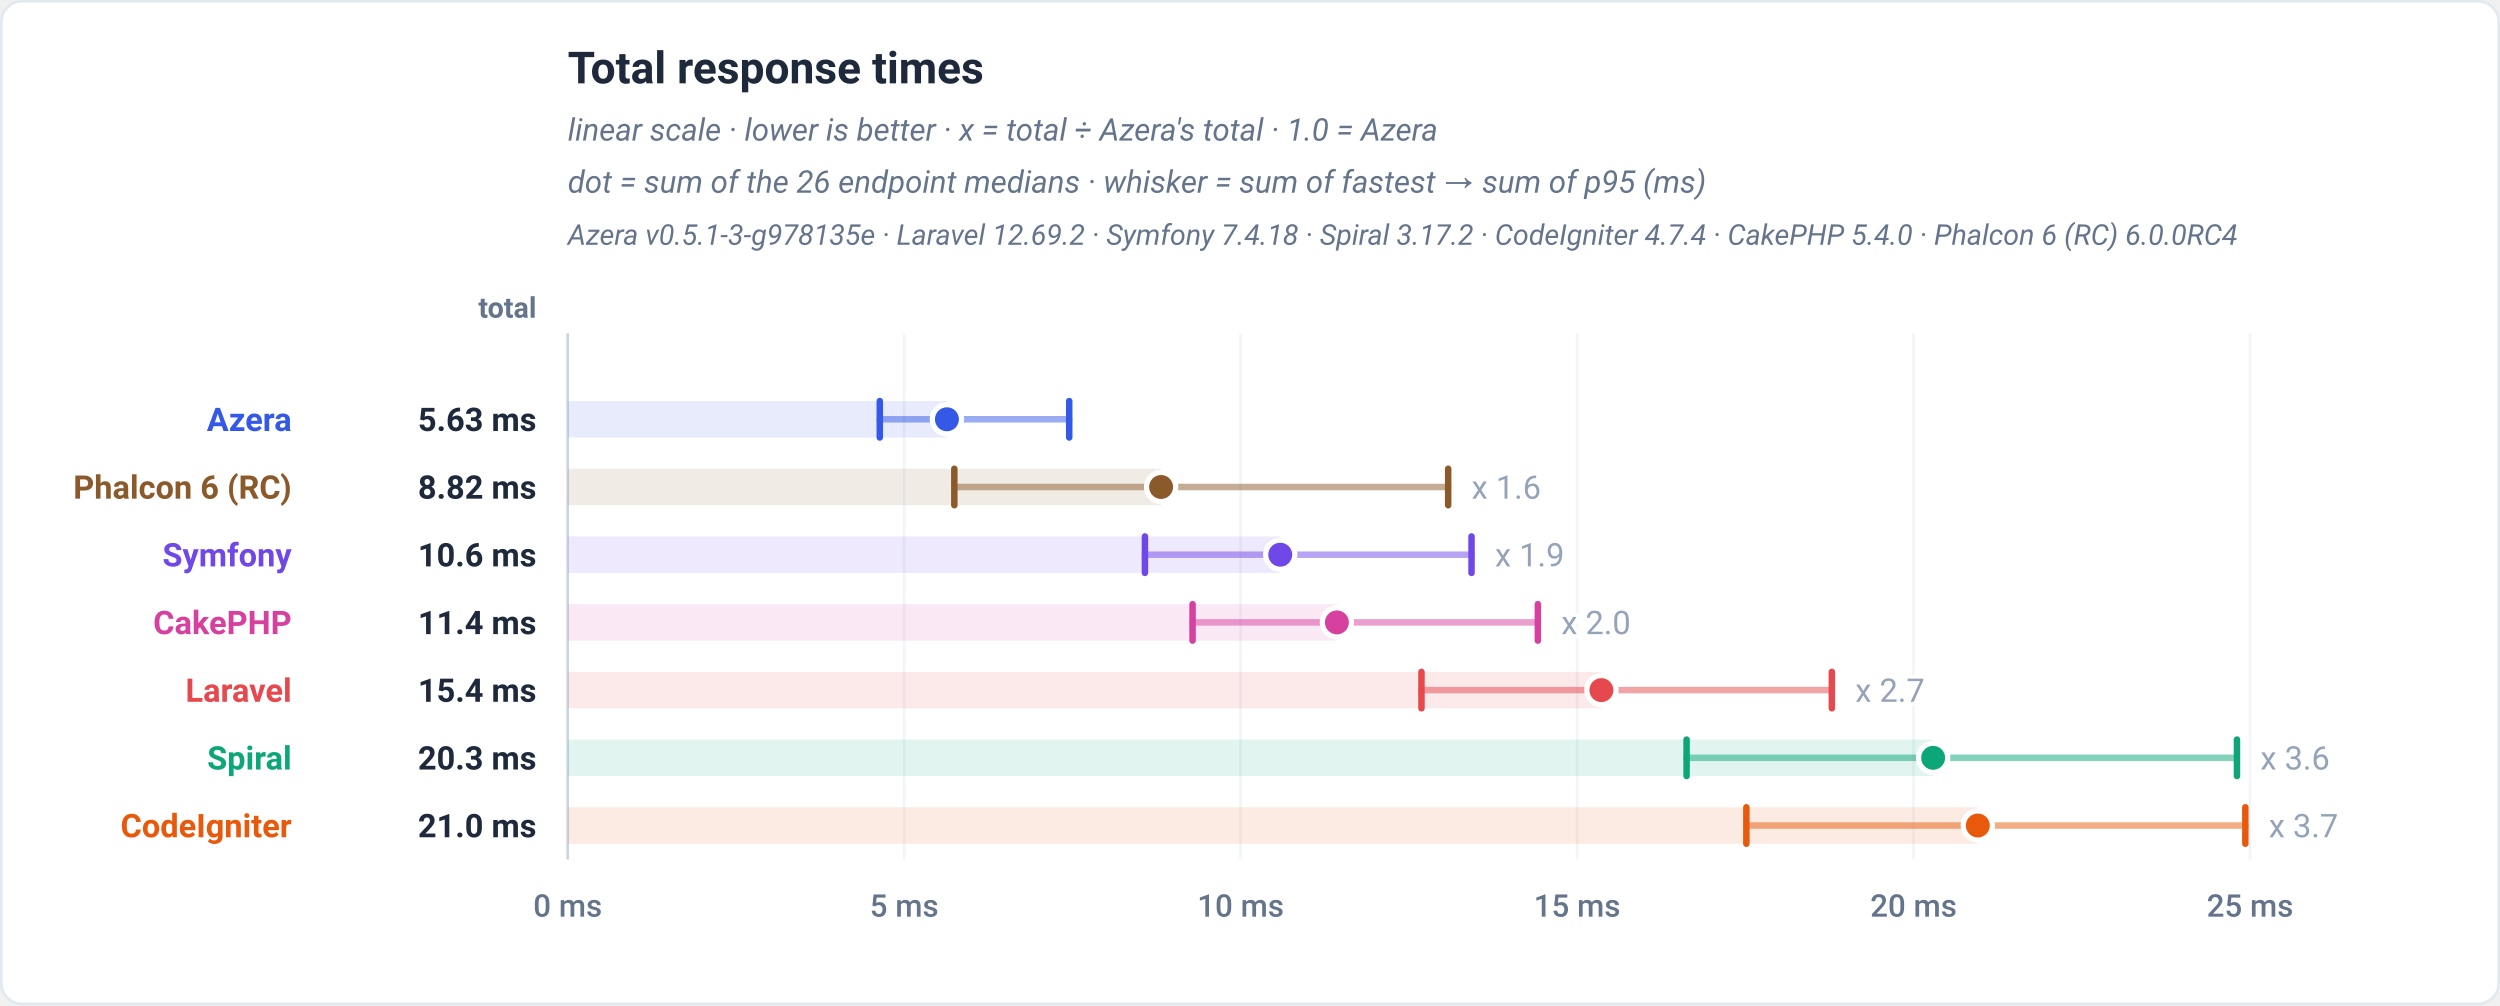
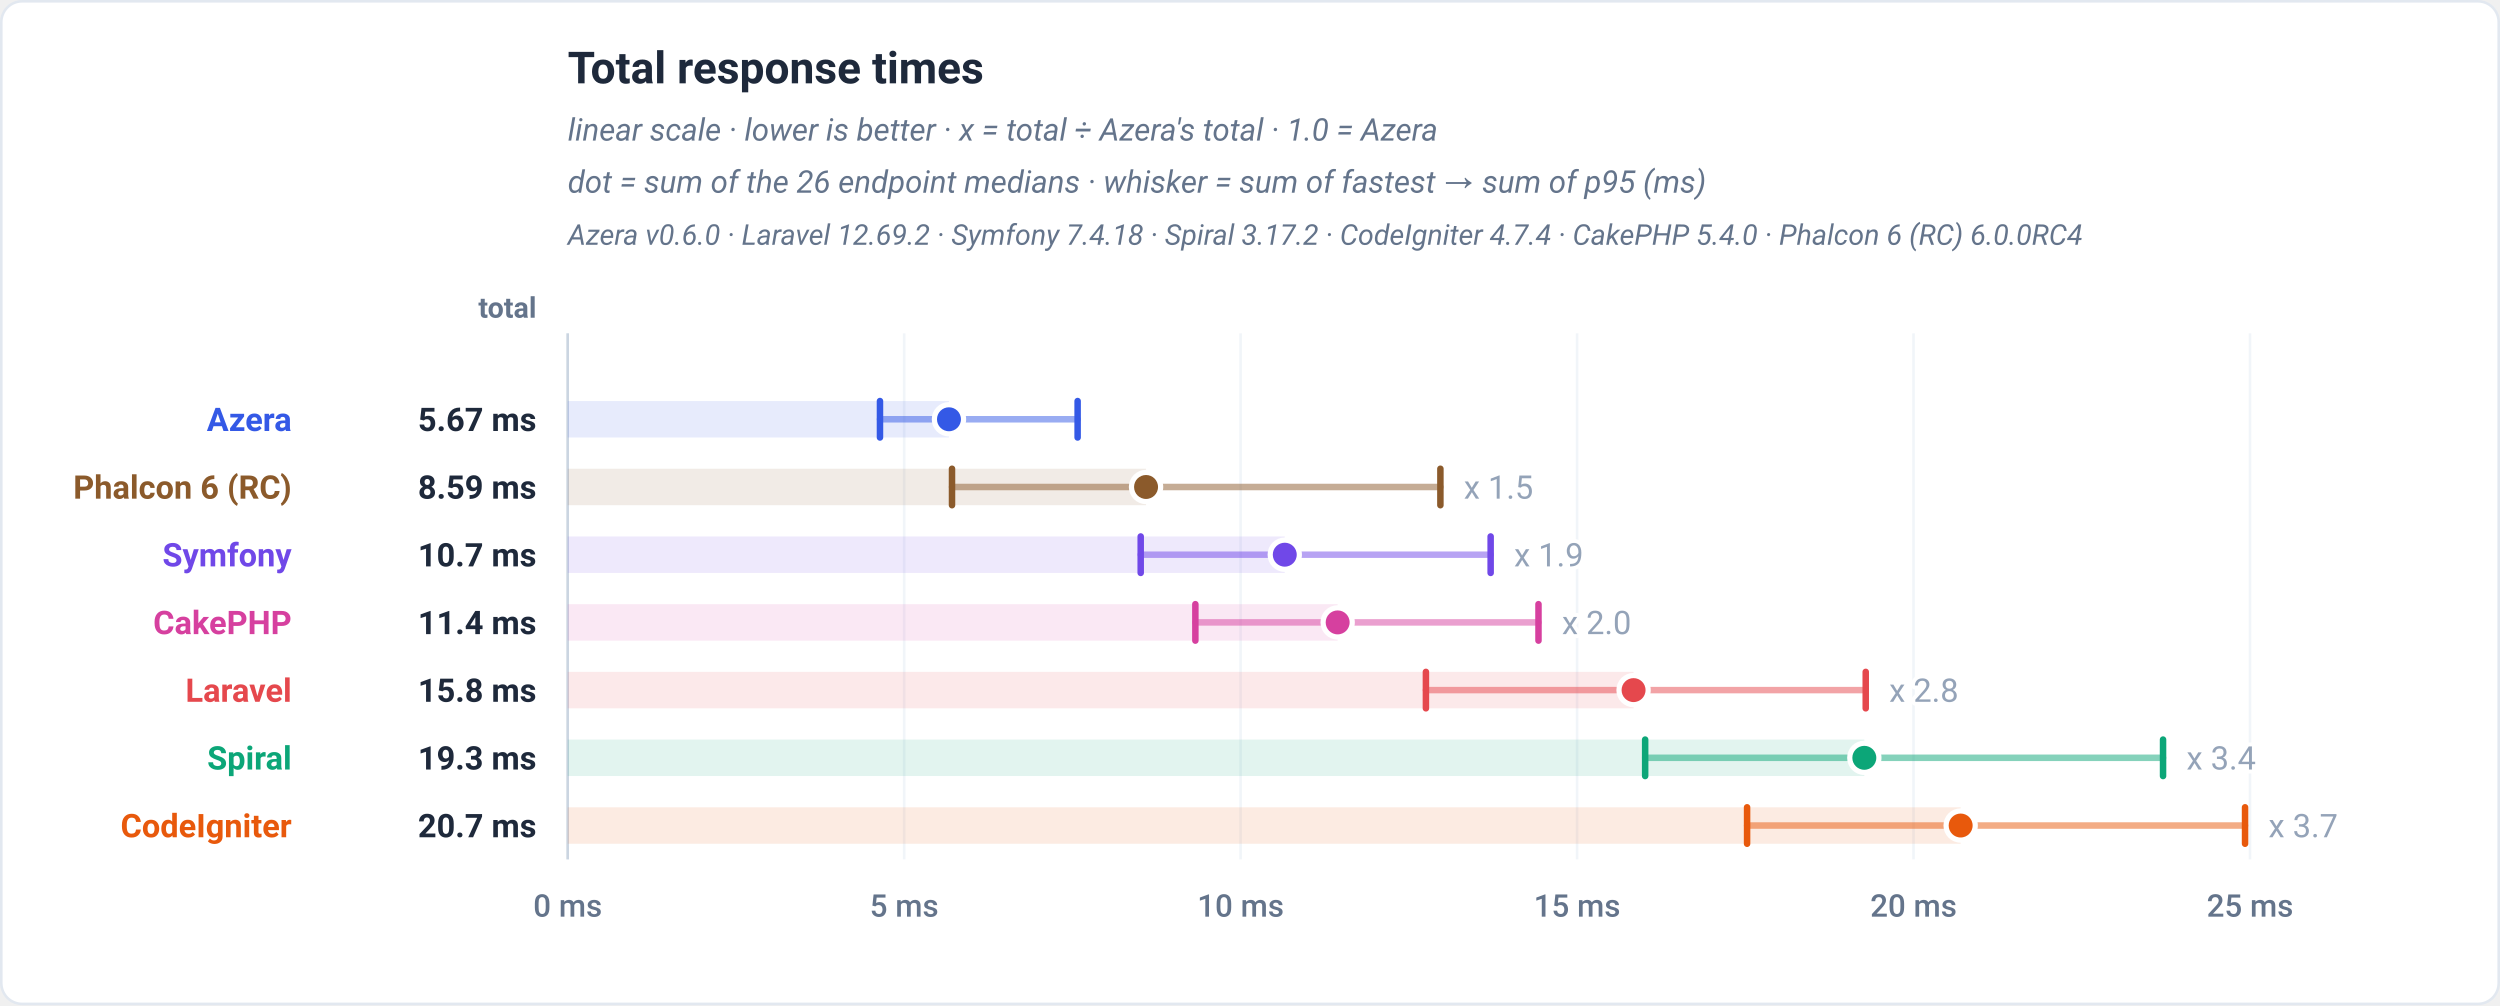
<svg xmlns="http://www.w3.org/2000/svg" viewBox="0 0 960 386" width="960" height="386" role="img" font-family="-apple-system,BlinkMacSystemFont,'Segoe UI',Roboto,Helvetica,Arial,sans-serif">
  <rect x="0.5" y="0.5" width="959" height="385" rx="8" fill="#ffffff" stroke="#e2e8f0" />
  <text x="218" y="32" font-family="-apple-system,BlinkMacSystemFont,'Segoe UI',Roboto,Helvetica,Arial,sans-serif" font-size="17" font-weight="700" fill="#1e293b" text-anchor="start">Total response times</text>
  <text x="218" y="54" font-family="-apple-system,BlinkMacSystemFont,'Segoe UI',Roboto,Helvetica,Arial,sans-serif" font-size="12" font-weight="400" fill="#64748b" text-anchor="start" font-style="italic">linear scale · lower is better · x = total ÷ Azera's total · 1.0 = Azera</text>
  <text x="218" y="74" font-family="-apple-system,BlinkMacSystemFont,'Segoe UI',Roboto,Helvetica,Arial,sans-serif" font-size="12" font-weight="400" fill="#64748b" text-anchor="start" font-style="italic">dot = sum of the 26 endpoint medians · whisker = sum of fastest → sum of p95 (ms)</text>
-   <text x="218" y="94" font-family="-apple-system,BlinkMacSystemFont,'Segoe UI',Roboto,Helvetica,Arial,sans-serif" font-size="11" font-weight="400" fill="#64748b" text-anchor="start" font-style="italic">Azera v0.5.1-3-g978135e · Laravel 12.69.2 · Symfony 7.4.18 · Spiral 3.17.2 · CodeIgniter 4.7.4 · CakePHP 5.4.0 · Phalcon 6 (RC) 6.0.0RC4</text>
+   <text x="218" y="94" font-family="-apple-system,BlinkMacSystemFont,'Segoe UI',Roboto,Helvetica,Arial,sans-serif" font-size="11" font-weight="400" fill="#64748b" text-anchor="start" font-style="italic">Azera v0.6.0 · Laravel 12.69.2 · Symfony 7.4.18 · Spiral 3.17.2 · CodeIgniter 4.7.4 · CakePHP 5.4.0 · Phalcon 6 (RC) 6.0.0RC4</text>
  <text x="206" y="122" font-family="-apple-system,BlinkMacSystemFont,'Segoe UI',Roboto,Helvetica,Arial,sans-serif" font-size="11" font-weight="600" fill="#64748b" text-anchor="end">total</text>
  <line x1="218" y1="128" x2="218" y2="330" stroke="#f1f5f9" stroke-width="1" />
  <text x="218" y="352" font-family="-apple-system,BlinkMacSystemFont,'Segoe UI',Roboto,Helvetica,Arial,sans-serif" font-size="12" font-weight="500" fill="#64748b" text-anchor="middle">0 ms</text>
  <line x1="347.2" y1="128" x2="347.2" y2="330" stroke="#f1f5f9" stroke-width="1" />
  <text x="347.2" y="352" font-family="-apple-system,BlinkMacSystemFont,'Segoe UI',Roboto,Helvetica,Arial,sans-serif" font-size="12" font-weight="500" fill="#64748b" text-anchor="middle">5 ms</text>
  <line x1="476.4" y1="128" x2="476.4" y2="330" stroke="#f1f5f9" stroke-width="1" />
  <text x="476.4" y="352" font-family="-apple-system,BlinkMacSystemFont,'Segoe UI',Roboto,Helvetica,Arial,sans-serif" font-size="12" font-weight="500" fill="#64748b" text-anchor="middle">10 ms</text>
  <line x1="605.6" y1="128" x2="605.6" y2="330" stroke="#f1f5f9" stroke-width="1" />
  <text x="605.6" y="352" font-family="-apple-system,BlinkMacSystemFont,'Segoe UI',Roboto,Helvetica,Arial,sans-serif" font-size="12" font-weight="500" fill="#64748b" text-anchor="middle">15 ms</text>
  <line x1="734.8" y1="128" x2="734.8" y2="330" stroke="#f1f5f9" stroke-width="1" />
  <text x="734.8" y="352" font-family="-apple-system,BlinkMacSystemFont,'Segoe UI',Roboto,Helvetica,Arial,sans-serif" font-size="12" font-weight="500" fill="#64748b" text-anchor="middle">20 ms</text>
  <line x1="864" y1="128" x2="864" y2="330" stroke="#f1f5f9" stroke-width="1" />
  <text x="864" y="352" font-family="-apple-system,BlinkMacSystemFont,'Segoe UI',Roboto,Helvetica,Arial,sans-serif" font-size="12" font-weight="500" fill="#64748b" text-anchor="middle">25 ms</text>
  <line x1="218" y1="128" x2="218" y2="330" stroke="#cbd5e1" stroke-width="1" />
-   <rect x="218" y="154" width="145.61" height="14" fill="#3459e6" fill-opacity="0.12" />
-   <line x1="337.84" y1="161" x2="410.58" y2="161" stroke="#3459e6" stroke-width="2.5" stroke-linecap="round" opacity="0.5" />
-   <line x1="337.84" y1="154" x2="337.84" y2="168" stroke="#3459e6" stroke-width="2.5" stroke-linecap="round" />
-   <line x1="410.58" y1="154" x2="410.58" y2="168" stroke="#3459e6" stroke-width="2.5" stroke-linecap="round" />
-   <circle cx="363.61" cy="161" r="5.6" fill="#3459e6" stroke="#ffffff" stroke-width="2" />
+   <rect x="218" y="154" width="146.4" height="14" fill="#3459e6" fill-opacity="0.12" />
+   <line x1="337.91" y1="161" x2="413.81" y2="161" stroke="#3459e6" stroke-width="2.5" stroke-linecap="round" opacity="0.5" />
+   <line x1="337.91" y1="154" x2="337.91" y2="168" stroke="#3459e6" stroke-width="2.5" stroke-linecap="round" />
+   <line x1="413.81" y1="154" x2="413.81" y2="168" stroke="#3459e6" stroke-width="2.5" stroke-linecap="round" />
+   <circle cx="364.4" cy="161" r="5.6" fill="#3459e6" stroke="#ffffff" stroke-width="2" />
  <text x="112" y="165.5" font-family="-apple-system,BlinkMacSystemFont,'Segoe UI',Roboto,Helvetica,Arial,sans-serif" font-size="12.5" font-weight="700" fill="#3459e6" text-anchor="end">Azera</text>
-   <text x="206" y="165.5" font-family="-apple-system,BlinkMacSystemFont,'Segoe UI',Roboto,Helvetica,Arial,sans-serif" font-size="12.5" font-weight="700" fill="#1e293b" text-anchor="end">5.63 ms</text>
-   <rect x="218" y="180" width="227.86" height="14" fill="#8b5a2b" fill-opacity="0.12" />
-   <line x1="366.46" y1="187" x2="556.1" y2="187" stroke="#8b5a2b" stroke-width="2.5" stroke-linecap="round" opacity="0.5" />
-   <line x1="366.46" y1="180" x2="366.46" y2="194" stroke="#8b5a2b" stroke-width="2.5" stroke-linecap="round" />
-   <line x1="556.1" y1="180" x2="556.1" y2="194" stroke="#8b5a2b" stroke-width="2.5" stroke-linecap="round" />
-   <circle cx="445.86" cy="187" r="5.6" fill="#8b5a2b" stroke="#ffffff" stroke-width="2" />
-   <text x="565.1" y="191.5" font-family="-apple-system,BlinkMacSystemFont,'Segoe UI',Roboto,Helvetica,Arial,sans-serif" font-size="12.5" font-weight="400" fill="#94a3b8" text-anchor="start" stroke="#ffffff" stroke-width="3" paint-order="stroke" stroke-linejoin="round">x 1.6</text>
+   <text x="206" y="165.5" font-family="-apple-system,BlinkMacSystemFont,'Segoe UI',Roboto,Helvetica,Arial,sans-serif" font-size="12.5" font-weight="700" fill="#1e293b" text-anchor="end">5.67 ms</text>
+   <rect x="218" y="180" width="222.08" height="14" fill="#8b5a2b" fill-opacity="0.12" />
+   <line x1="365.57" y1="187" x2="553.11" y2="187" stroke="#8b5a2b" stroke-width="2.5" stroke-linecap="round" opacity="0.5" />
+   <line x1="365.57" y1="180" x2="365.57" y2="194" stroke="#8b5a2b" stroke-width="2.5" stroke-linecap="round" />
+   <line x1="553.11" y1="180" x2="553.11" y2="194" stroke="#8b5a2b" stroke-width="2.5" stroke-linecap="round" />
+   <circle cx="440.08" cy="187" r="5.6" fill="#8b5a2b" stroke="#ffffff" stroke-width="2" />
+   <text x="562.11" y="191.5" font-family="-apple-system,BlinkMacSystemFont,'Segoe UI',Roboto,Helvetica,Arial,sans-serif" font-size="12.5" font-weight="400" fill="#94a3b8" text-anchor="start" stroke="#ffffff" stroke-width="3" paint-order="stroke" stroke-linejoin="round">x 1.5</text>
  <text x="112" y="191.5" font-family="-apple-system,BlinkMacSystemFont,'Segoe UI',Roboto,Helvetica,Arial,sans-serif" font-size="12.5" font-weight="700" fill="#8b5a2b" text-anchor="end">Phalcon 6 (RC)</text>
-   <text x="206" y="191.5" font-family="-apple-system,BlinkMacSystemFont,'Segoe UI',Roboto,Helvetica,Arial,sans-serif" font-size="12.5" font-weight="700" fill="#1e293b" text-anchor="end">8.82 ms</text>
-   <rect x="218" y="206" width="273.61" height="14" fill="#7048e8" fill-opacity="0.12" />
-   <line x1="439.65" y1="213" x2="565.07" y2="213" stroke="#7048e8" stroke-width="2.5" stroke-linecap="round" opacity="0.5" />
-   <line x1="439.65" y1="206" x2="439.65" y2="220" stroke="#7048e8" stroke-width="2.5" stroke-linecap="round" />
-   <line x1="565.07" y1="206" x2="565.07" y2="220" stroke="#7048e8" stroke-width="2.5" stroke-linecap="round" />
-   <circle cx="491.61" cy="213" r="5.6" fill="#7048e8" stroke="#ffffff" stroke-width="2" />
-   <text x="574.07" y="217.5" font-family="-apple-system,BlinkMacSystemFont,'Segoe UI',Roboto,Helvetica,Arial,sans-serif" font-size="12.5" font-weight="400" fill="#94a3b8" text-anchor="start" stroke="#ffffff" stroke-width="3" paint-order="stroke" stroke-linejoin="round">x 1.9</text>
+   <text x="206" y="191.5" font-family="-apple-system,BlinkMacSystemFont,'Segoe UI',Roboto,Helvetica,Arial,sans-serif" font-size="12.5" font-weight="700" fill="#1e293b" text-anchor="end">8.59 ms</text>
+   <rect x="218" y="206" width="275.35" height="14" fill="#7048e8" fill-opacity="0.12" />
+   <line x1="438.03" y1="213" x2="572.41" y2="213" stroke="#7048e8" stroke-width="2.5" stroke-linecap="round" opacity="0.5" />
+   <line x1="438.03" y1="206" x2="438.03" y2="220" stroke="#7048e8" stroke-width="2.5" stroke-linecap="round" />
+   <line x1="572.41" y1="206" x2="572.41" y2="220" stroke="#7048e8" stroke-width="2.5" stroke-linecap="round" />
+   <circle cx="493.35" cy="213" r="5.6" fill="#7048e8" stroke="#ffffff" stroke-width="2" />
+   <text x="581.41" y="217.5" font-family="-apple-system,BlinkMacSystemFont,'Segoe UI',Roboto,Helvetica,Arial,sans-serif" font-size="12.5" font-weight="400" fill="#94a3b8" text-anchor="start" stroke="#ffffff" stroke-width="3" paint-order="stroke" stroke-linejoin="round">x 1.9</text>
  <text x="112" y="217.5" font-family="-apple-system,BlinkMacSystemFont,'Segoe UI',Roboto,Helvetica,Arial,sans-serif" font-size="12.5" font-weight="700" fill="#7048e8" text-anchor="end">Symfony</text>
-   <text x="206" y="217.5" font-family="-apple-system,BlinkMacSystemFont,'Segoe UI',Roboto,Helvetica,Arial,sans-serif" font-size="12.5" font-weight="700" fill="#1e293b" text-anchor="end">10.6 ms</text>
-   <rect x="218" y="232" width="295.36" height="14" fill="#d6409f" fill-opacity="0.12" />
-   <line x1="457.95" y1="239" x2="590.54" y2="239" stroke="#d6409f" stroke-width="2.5" stroke-linecap="round" opacity="0.5" />
-   <line x1="457.95" y1="232" x2="457.95" y2="246" stroke="#d6409f" stroke-width="2.5" stroke-linecap="round" />
-   <line x1="590.54" y1="232" x2="590.54" y2="246" stroke="#d6409f" stroke-width="2.5" stroke-linecap="round" />
-   <circle cx="513.36" cy="239" r="5.6" fill="#d6409f" stroke="#ffffff" stroke-width="2" />
-   <text x="599.54" y="243.5" font-family="-apple-system,BlinkMacSystemFont,'Segoe UI',Roboto,Helvetica,Arial,sans-serif" font-size="12.5" font-weight="400" fill="#94a3b8" text-anchor="start" stroke="#ffffff" stroke-width="3" paint-order="stroke" stroke-linejoin="round">x 2.0</text>
+   <text x="206" y="217.5" font-family="-apple-system,BlinkMacSystemFont,'Segoe UI',Roboto,Helvetica,Arial,sans-serif" font-size="12.5" font-weight="700" fill="#1e293b" text-anchor="end">10.7 ms</text>
+   <rect x="218" y="232" width="295.66" height="14" fill="#d6409f" fill-opacity="0.12" />
+   <line x1="459.02" y1="239" x2="590.78" y2="239" stroke="#d6409f" stroke-width="2.5" stroke-linecap="round" opacity="0.5" />
+   <line x1="459.02" y1="232" x2="459.02" y2="246" stroke="#d6409f" stroke-width="2.5" stroke-linecap="round" />
+   <line x1="590.78" y1="232" x2="590.78" y2="246" stroke="#d6409f" stroke-width="2.5" stroke-linecap="round" />
+   <circle cx="513.66" cy="239" r="5.6" fill="#d6409f" stroke="#ffffff" stroke-width="2" />
+   <text x="599.78" y="243.5" font-family="-apple-system,BlinkMacSystemFont,'Segoe UI',Roboto,Helvetica,Arial,sans-serif" font-size="12.5" font-weight="400" fill="#94a3b8" text-anchor="start" stroke="#ffffff" stroke-width="3" paint-order="stroke" stroke-linejoin="round">x 2.0</text>
  <text x="112" y="243.5" font-family="-apple-system,BlinkMacSystemFont,'Segoe UI',Roboto,Helvetica,Arial,sans-serif" font-size="12.5" font-weight="700" fill="#d6409f" text-anchor="end">CakePHP</text>
  <text x="206" y="243.5" font-family="-apple-system,BlinkMacSystemFont,'Segoe UI',Roboto,Helvetica,Arial,sans-serif" font-size="12.5" font-weight="700" fill="#1e293b" text-anchor="end">11.4 ms</text>
-   <rect x="218" y="258" width="396.93" height="14" fill="#e5484d" fill-opacity="0.12" />
-   <line x1="545.84" y1="265" x2="703.43" y2="265" stroke="#e5484d" stroke-width="2.5" stroke-linecap="round" opacity="0.5" />
-   <line x1="545.84" y1="258" x2="545.84" y2="272" stroke="#e5484d" stroke-width="2.5" stroke-linecap="round" />
-   <line x1="703.43" y1="258" x2="703.43" y2="272" stroke="#e5484d" stroke-width="2.5" stroke-linecap="round" />
-   <circle cx="614.93" cy="265" r="5.6" fill="#e5484d" stroke="#ffffff" stroke-width="2" />
-   <text x="712.43" y="269.5" font-family="-apple-system,BlinkMacSystemFont,'Segoe UI',Roboto,Helvetica,Arial,sans-serif" font-size="12.5" font-weight="400" fill="#94a3b8" text-anchor="start" stroke="#ffffff" stroke-width="3" paint-order="stroke" stroke-linejoin="round">x 2.7</text>
+   <rect x="218" y="258" width="409.29" height="14" fill="#e5484d" fill-opacity="0.12" />
+   <line x1="547.55" y1="265" x2="716.44" y2="265" stroke="#e5484d" stroke-width="2.5" stroke-linecap="round" opacity="0.5" />
+   <line x1="547.55" y1="258" x2="547.55" y2="272" stroke="#e5484d" stroke-width="2.5" stroke-linecap="round" />
+   <line x1="716.44" y1="258" x2="716.44" y2="272" stroke="#e5484d" stroke-width="2.5" stroke-linecap="round" />
+   <circle cx="627.29" cy="265" r="5.6" fill="#e5484d" stroke="#ffffff" stroke-width="2" />
+   <text x="725.44" y="269.5" font-family="-apple-system,BlinkMacSystemFont,'Segoe UI',Roboto,Helvetica,Arial,sans-serif" font-size="12.5" font-weight="400" fill="#94a3b8" text-anchor="start" stroke="#ffffff" stroke-width="3" paint-order="stroke" stroke-linejoin="round">x 2.8</text>
  <text x="112" y="269.5" font-family="-apple-system,BlinkMacSystemFont,'Segoe UI',Roboto,Helvetica,Arial,sans-serif" font-size="12.5" font-weight="700" fill="#e5484d" text-anchor="end">Laravel</text>
-   <text x="206" y="269.5" font-family="-apple-system,BlinkMacSystemFont,'Segoe UI',Roboto,Helvetica,Arial,sans-serif" font-size="12.5" font-weight="700" fill="#1e293b" text-anchor="end">15.4 ms</text>
-   <rect x="218" y="284" width="524.32" height="14" fill="#0ca678" fill-opacity="0.12" />
-   <line x1="647.65" y1="291" x2="858.99" y2="291" stroke="#0ca678" stroke-width="2.5" stroke-linecap="round" opacity="0.5" />
-   <line x1="647.65" y1="284" x2="647.65" y2="298" stroke="#0ca678" stroke-width="2.5" stroke-linecap="round" />
-   <line x1="858.99" y1="284" x2="858.99" y2="298" stroke="#0ca678" stroke-width="2.5" stroke-linecap="round" />
-   <circle cx="742.32" cy="291" r="5.6" fill="#0ca678" stroke="#ffffff" stroke-width="2" />
-   <text x="867.99" y="295.5" font-family="-apple-system,BlinkMacSystemFont,'Segoe UI',Roboto,Helvetica,Arial,sans-serif" font-size="12.5" font-weight="400" fill="#94a3b8" text-anchor="start" stroke="#ffffff" stroke-width="3" paint-order="stroke" stroke-linejoin="round">x 3.6</text>
+   <text x="206" y="269.5" font-family="-apple-system,BlinkMacSystemFont,'Segoe UI',Roboto,Helvetica,Arial,sans-serif" font-size="12.5" font-weight="700" fill="#1e293b" text-anchor="end">15.8 ms</text>
+   <rect x="218" y="284" width="497.9" height="14" fill="#0ca678" fill-opacity="0.12" />
+   <line x1="631.74" y1="291" x2="830.61" y2="291" stroke="#0ca678" stroke-width="2.5" stroke-linecap="round" opacity="0.5" />
+   <line x1="631.74" y1="284" x2="631.74" y2="298" stroke="#0ca678" stroke-width="2.5" stroke-linecap="round" />
+   <line x1="830.61" y1="284" x2="830.61" y2="298" stroke="#0ca678" stroke-width="2.5" stroke-linecap="round" />
+   <circle cx="715.9" cy="291" r="5.6" fill="#0ca678" stroke="#ffffff" stroke-width="2" />
+   <text x="839.61" y="295.5" font-family="-apple-system,BlinkMacSystemFont,'Segoe UI',Roboto,Helvetica,Arial,sans-serif" font-size="12.5" font-weight="400" fill="#94a3b8" text-anchor="start" stroke="#ffffff" stroke-width="3" paint-order="stroke" stroke-linejoin="round">x 3.4</text>
  <text x="112" y="295.5" font-family="-apple-system,BlinkMacSystemFont,'Segoe UI',Roboto,Helvetica,Arial,sans-serif" font-size="12.5" font-weight="700" fill="#0ca678" text-anchor="end">Spiral</text>
-   <text x="206" y="295.5" font-family="-apple-system,BlinkMacSystemFont,'Segoe UI',Roboto,Helvetica,Arial,sans-serif" font-size="12.5" font-weight="700" fill="#1e293b" text-anchor="end">20.3 ms</text>
-   <rect x="218" y="310" width="541.48" height="14" fill="#e8590c" fill-opacity="0.12" />
-   <line x1="670.6" y1="317" x2="862.21" y2="317" stroke="#e8590c" stroke-width="2.5" stroke-linecap="round" opacity="0.5" />
-   <line x1="670.6" y1="310" x2="670.6" y2="324" stroke="#e8590c" stroke-width="2.5" stroke-linecap="round" />
-   <line x1="862.21" y1="310" x2="862.21" y2="324" stroke="#e8590c" stroke-width="2.5" stroke-linecap="round" />
-   <circle cx="759.48" cy="317" r="5.6" fill="#e8590c" stroke="#ffffff" stroke-width="2" />
-   <text x="871.21" y="321.5" font-family="-apple-system,BlinkMacSystemFont,'Segoe UI',Roboto,Helvetica,Arial,sans-serif" font-size="12.5" font-weight="400" fill="#94a3b8" text-anchor="start" stroke="#ffffff" stroke-width="3" paint-order="stroke" stroke-linejoin="round">x 3.7</text>
+   <text x="206" y="295.5" font-family="-apple-system,BlinkMacSystemFont,'Segoe UI',Roboto,Helvetica,Arial,sans-serif" font-size="12.5" font-weight="700" fill="#1e293b" text-anchor="end">19.3 ms</text>
+   <rect x="218" y="310" width="534.89" height="14" fill="#e8590c" fill-opacity="0.12" />
+   <line x1="670.88" y1="317" x2="862.1" y2="317" stroke="#e8590c" stroke-width="2.5" stroke-linecap="round" opacity="0.5" />
+   <line x1="670.88" y1="310" x2="670.88" y2="324" stroke="#e8590c" stroke-width="2.5" stroke-linecap="round" />
+   <line x1="862.1" y1="310" x2="862.1" y2="324" stroke="#e8590c" stroke-width="2.5" stroke-linecap="round" />
+   <circle cx="752.89" cy="317" r="5.6" fill="#e8590c" stroke="#ffffff" stroke-width="2" />
+   <text x="871.1" y="321.5" font-family="-apple-system,BlinkMacSystemFont,'Segoe UI',Roboto,Helvetica,Arial,sans-serif" font-size="12.5" font-weight="400" fill="#94a3b8" text-anchor="start" stroke="#ffffff" stroke-width="3" paint-order="stroke" stroke-linejoin="round">x 3.7</text>
  <text x="112" y="321.5" font-family="-apple-system,BlinkMacSystemFont,'Segoe UI',Roboto,Helvetica,Arial,sans-serif" font-size="12.5" font-weight="700" fill="#e8590c" text-anchor="end">CodeIgniter</text>
-   <text x="206" y="321.5" font-family="-apple-system,BlinkMacSystemFont,'Segoe UI',Roboto,Helvetica,Arial,sans-serif" font-size="12.5" font-weight="700" fill="#1e293b" text-anchor="end">21.0 ms</text>
+   <text x="206" y="321.5" font-family="-apple-system,BlinkMacSystemFont,'Segoe UI',Roboto,Helvetica,Arial,sans-serif" font-size="12.5" font-weight="700" fill="#1e293b" text-anchor="end">20.7 ms</text>
</svg>
